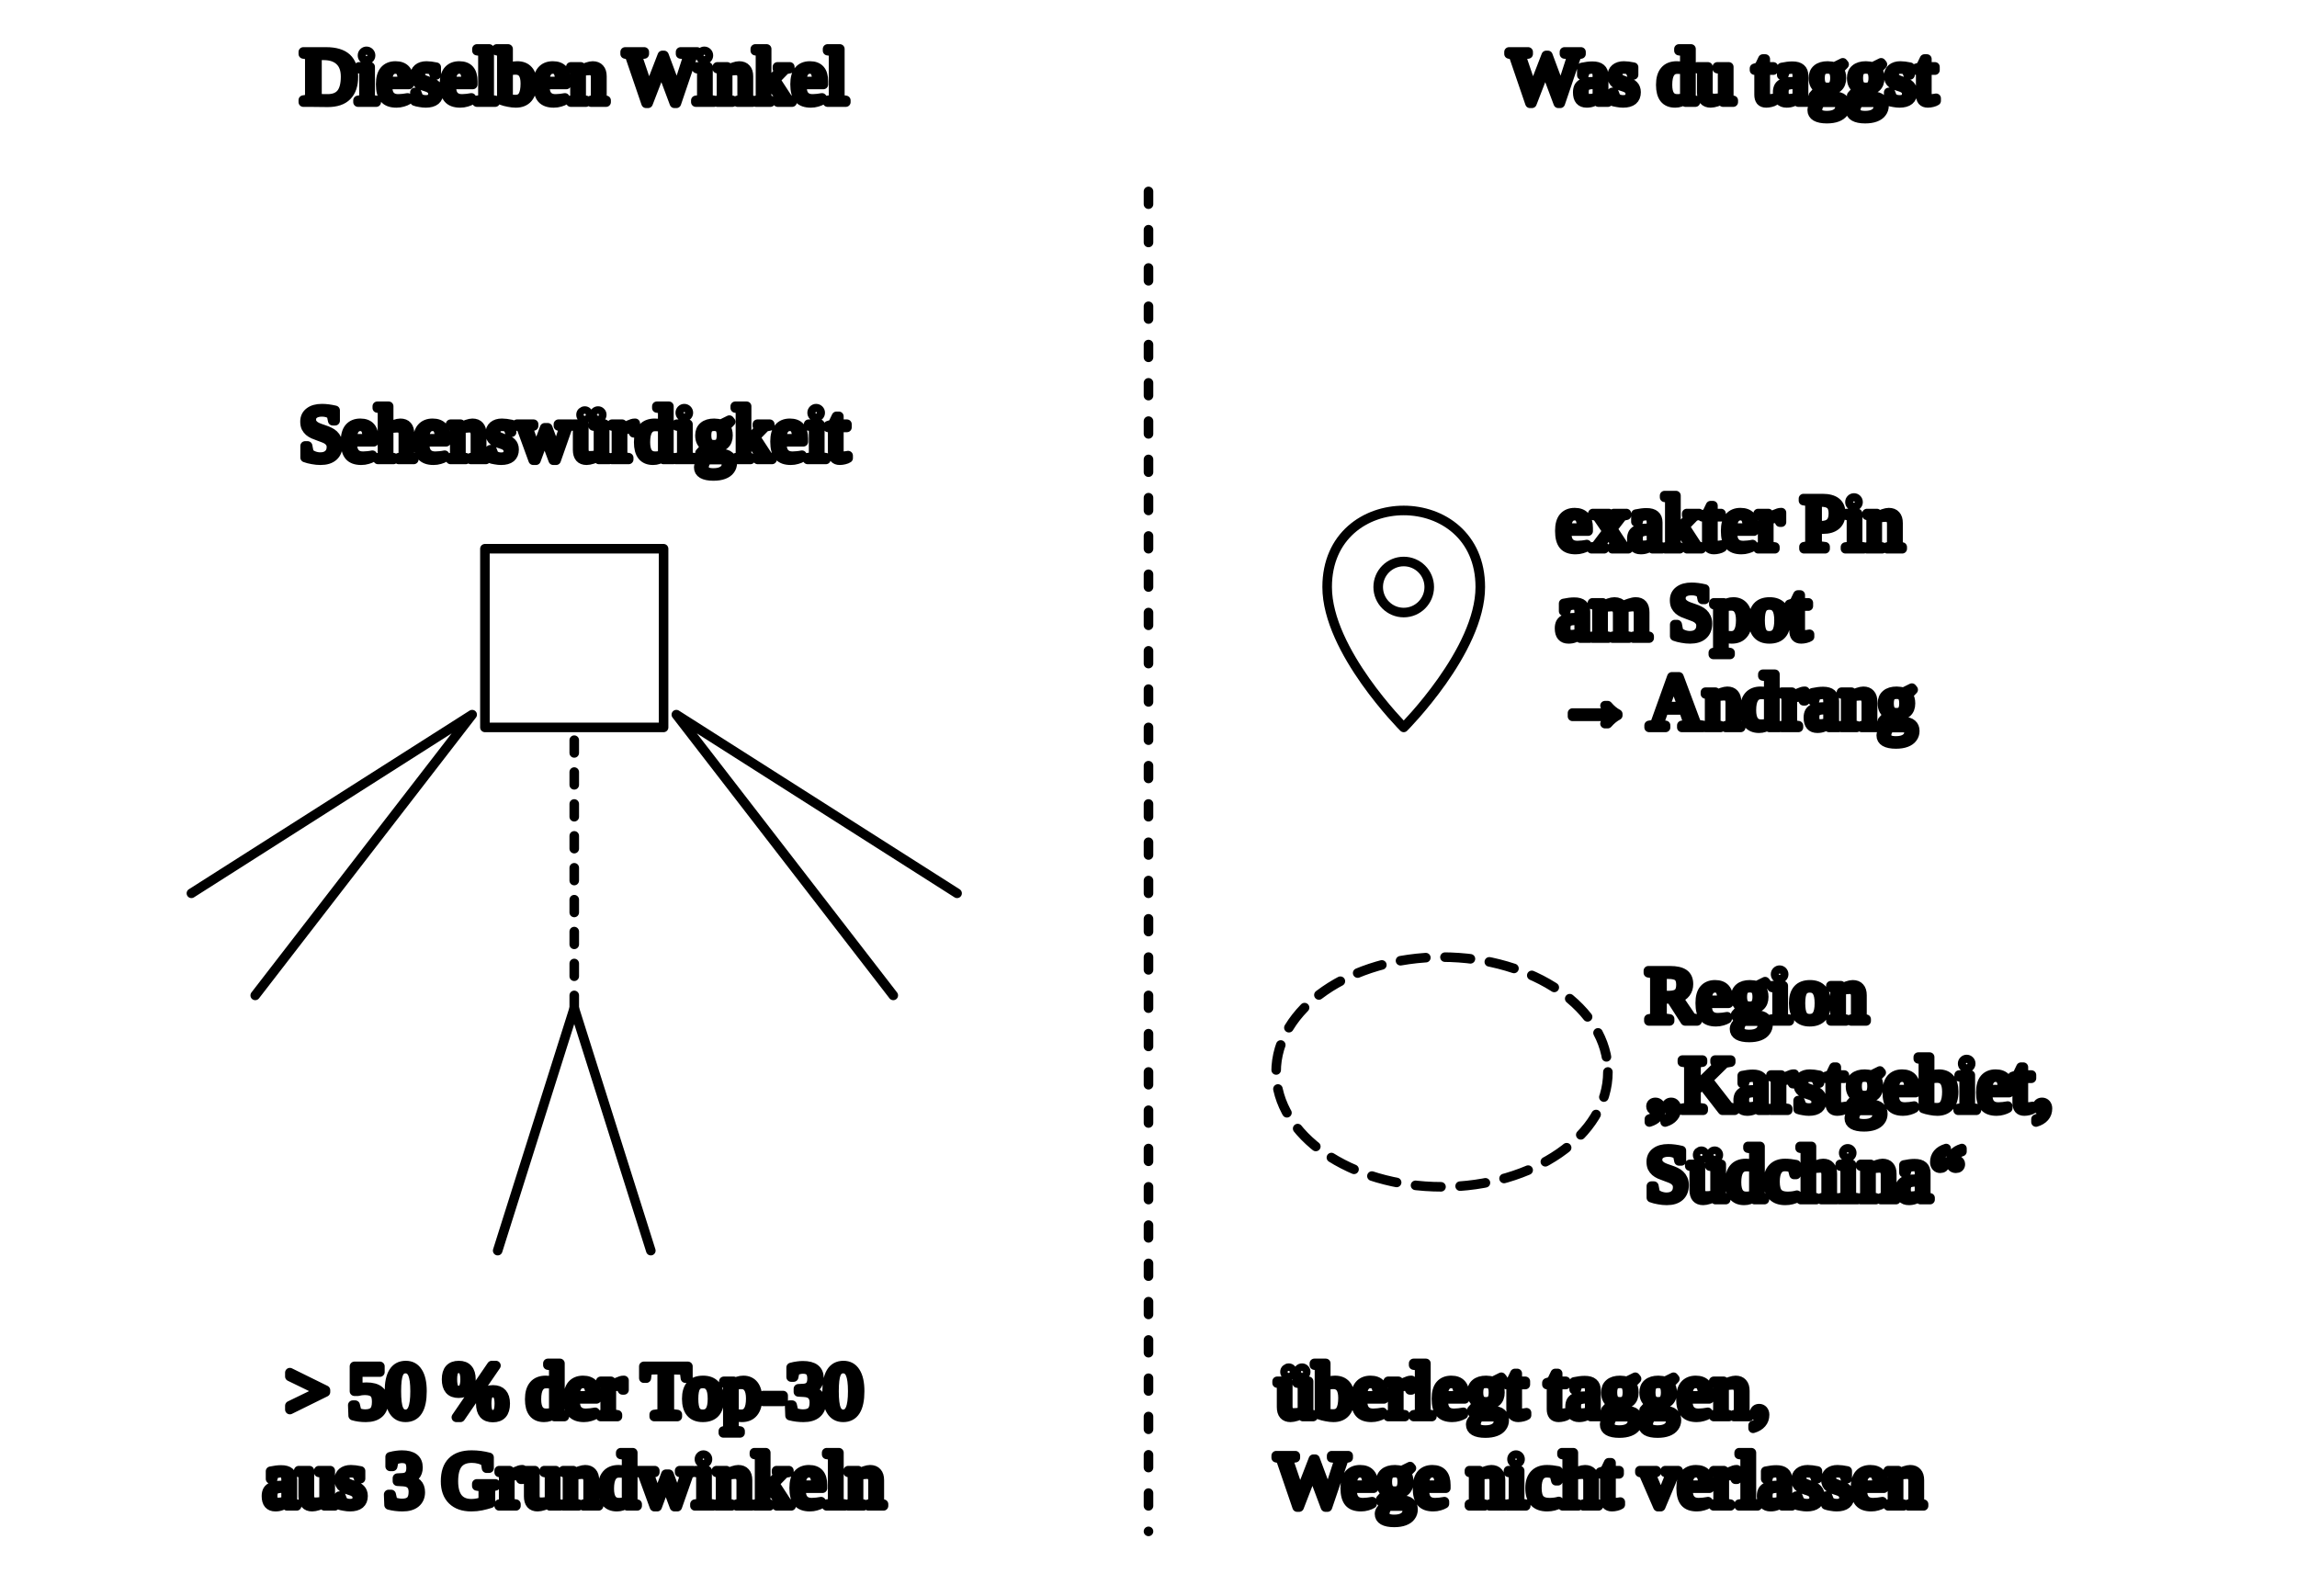
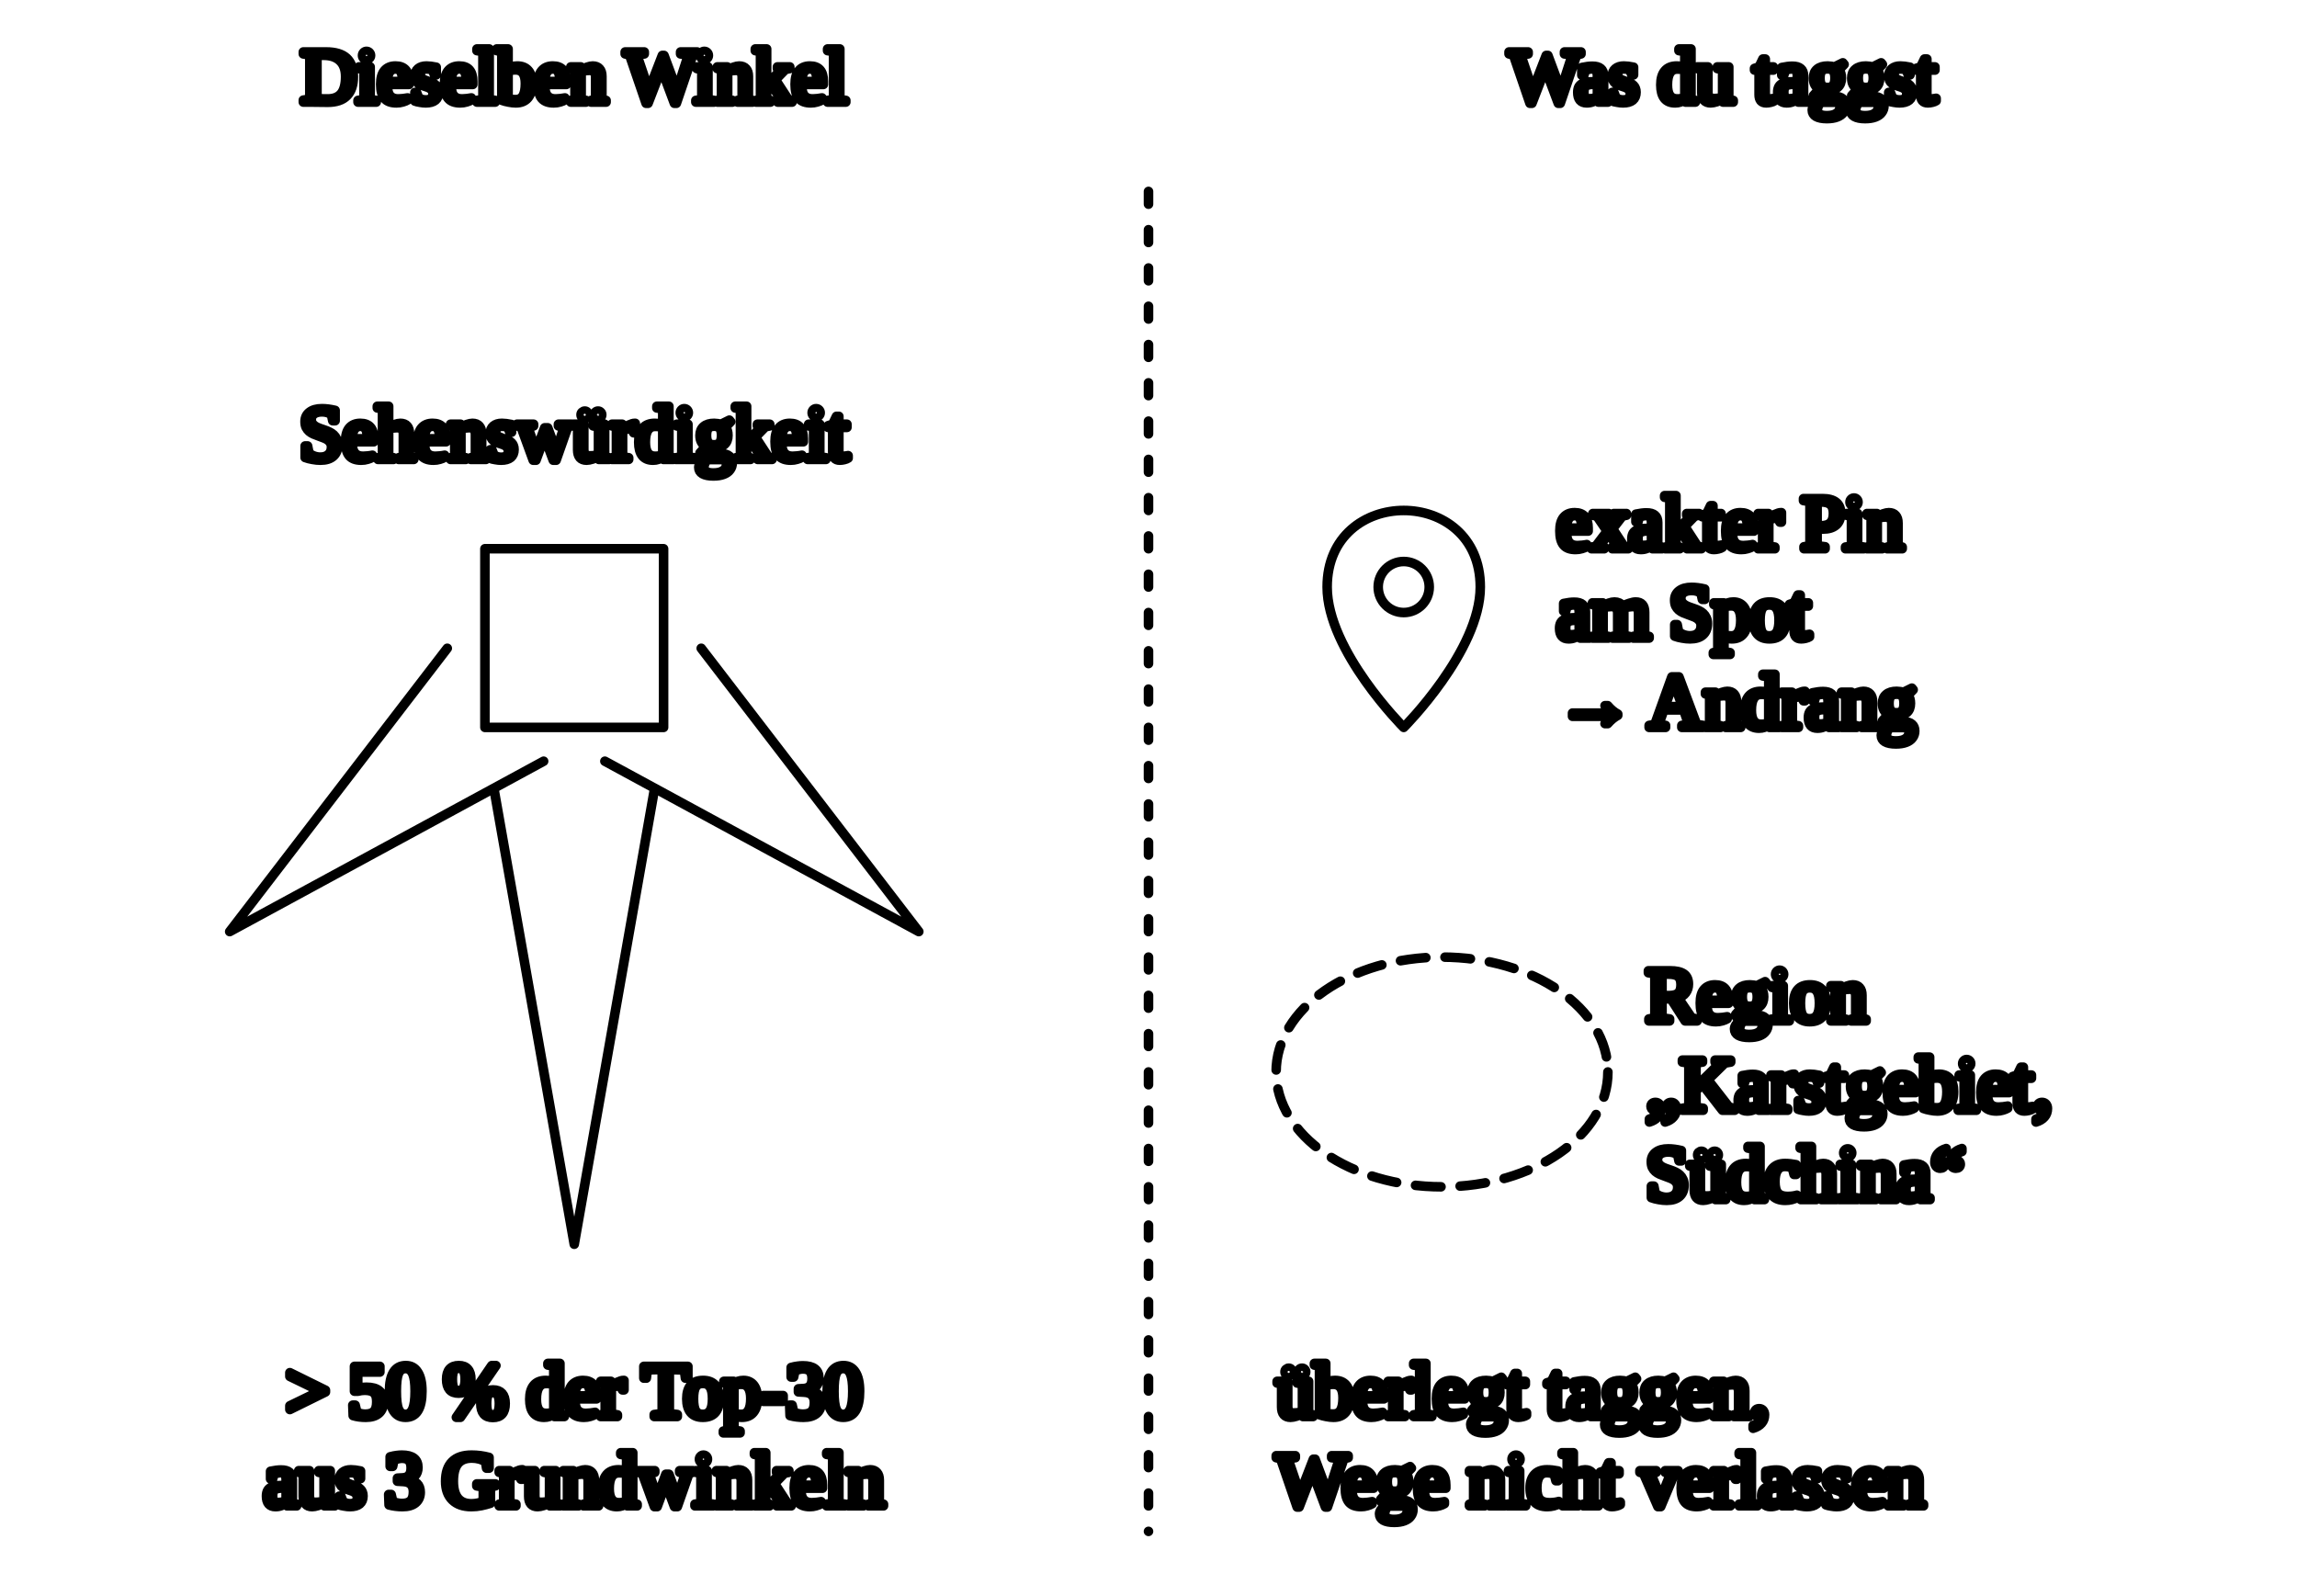
<svg xmlns="http://www.w3.org/2000/svg" viewBox="0 0 360 250" fill="none" stroke="currentColor" stroke-width="1.5" stroke-linecap="round" stroke-linejoin="round">
  <text x="90" y="16" text-anchor="middle" class="h">Dieselben Winkel</text>
  <text x="270" y="16" text-anchor="middle" class="h">Was du taggst</text>
  <rect x="76" y="86" width="28" height="28" class="f" stroke="none" />
  <rect x="76" y="86" width="28" height="28" />
-   <path d="M90 158 L78 196 M90 158 L102 196" class="a" />
+   <path d="M90 195 L77.5 124.1 M90 195 L102.5 124.1" class="a" />
  <rect x="85" y="196" width="10" height="7" class="af" stroke="none" />
-   <path d="M74 112 L30 140 M74 112 L40 156" class="a" />
+   <path d="M36 146 L70.1 101.6 M36 146 L85.2 119.3" class="a" />
  <rect x="26" y="146" width="10" height="7" class="af" stroke="none" />
-   <path d="M106 112 L150 140 M106 112 L140 156" class="a" />
+   <path d="M144 146 L94.8 119.3 M144 146 L109.9 101.6" class="a" />
  <rect x="144" y="146" width="10" height="7" class="af" stroke="none" />
-   <line x1="90" y1="116" x2="90" y2="158" class="a" stroke-dasharray="2 3" />
  <text x="90" y="72" text-anchor="middle" class="m">Sehenswürdigkeit</text>
  <text x="90" y="222" text-anchor="middle">&gt; 50 % der Top-30</text>
  <text x="90" y="236" text-anchor="middle" class="m">aus 3 Grundwinkeln</text>
  <line x1="180" y1="30" x2="180" y2="240" class="m" stroke-dasharray="2 4" />
  <path d="M232 92 c0 -16 -24 -16 -24 0 c0 10 12 22 12 22 c0 0 12 -12 12 -22 z" class="m" />
  <circle cx="220" cy="92" r="4" class="m" />
  <text x="244" y="86" class="m">exakter Pin</text>
  <text x="244" y="100" class="m">am Spot</text>
  <text x="244" y="114" class="m">→ Andrang</text>
  <ellipse cx="226" cy="168" rx="26" ry="18" class="a" stroke-dasharray="4 3" />
  <text x="258" y="160" class="a">Region</text>
  <text x="258" y="174">„Karstgebiet,</text>
  <text x="258" y="188">Südchina“</text>
  <text x="200" y="222">überlegt taggen,</text>
  <text x="200" y="236" class="m">Wege nicht verlassen</text>
</svg>
